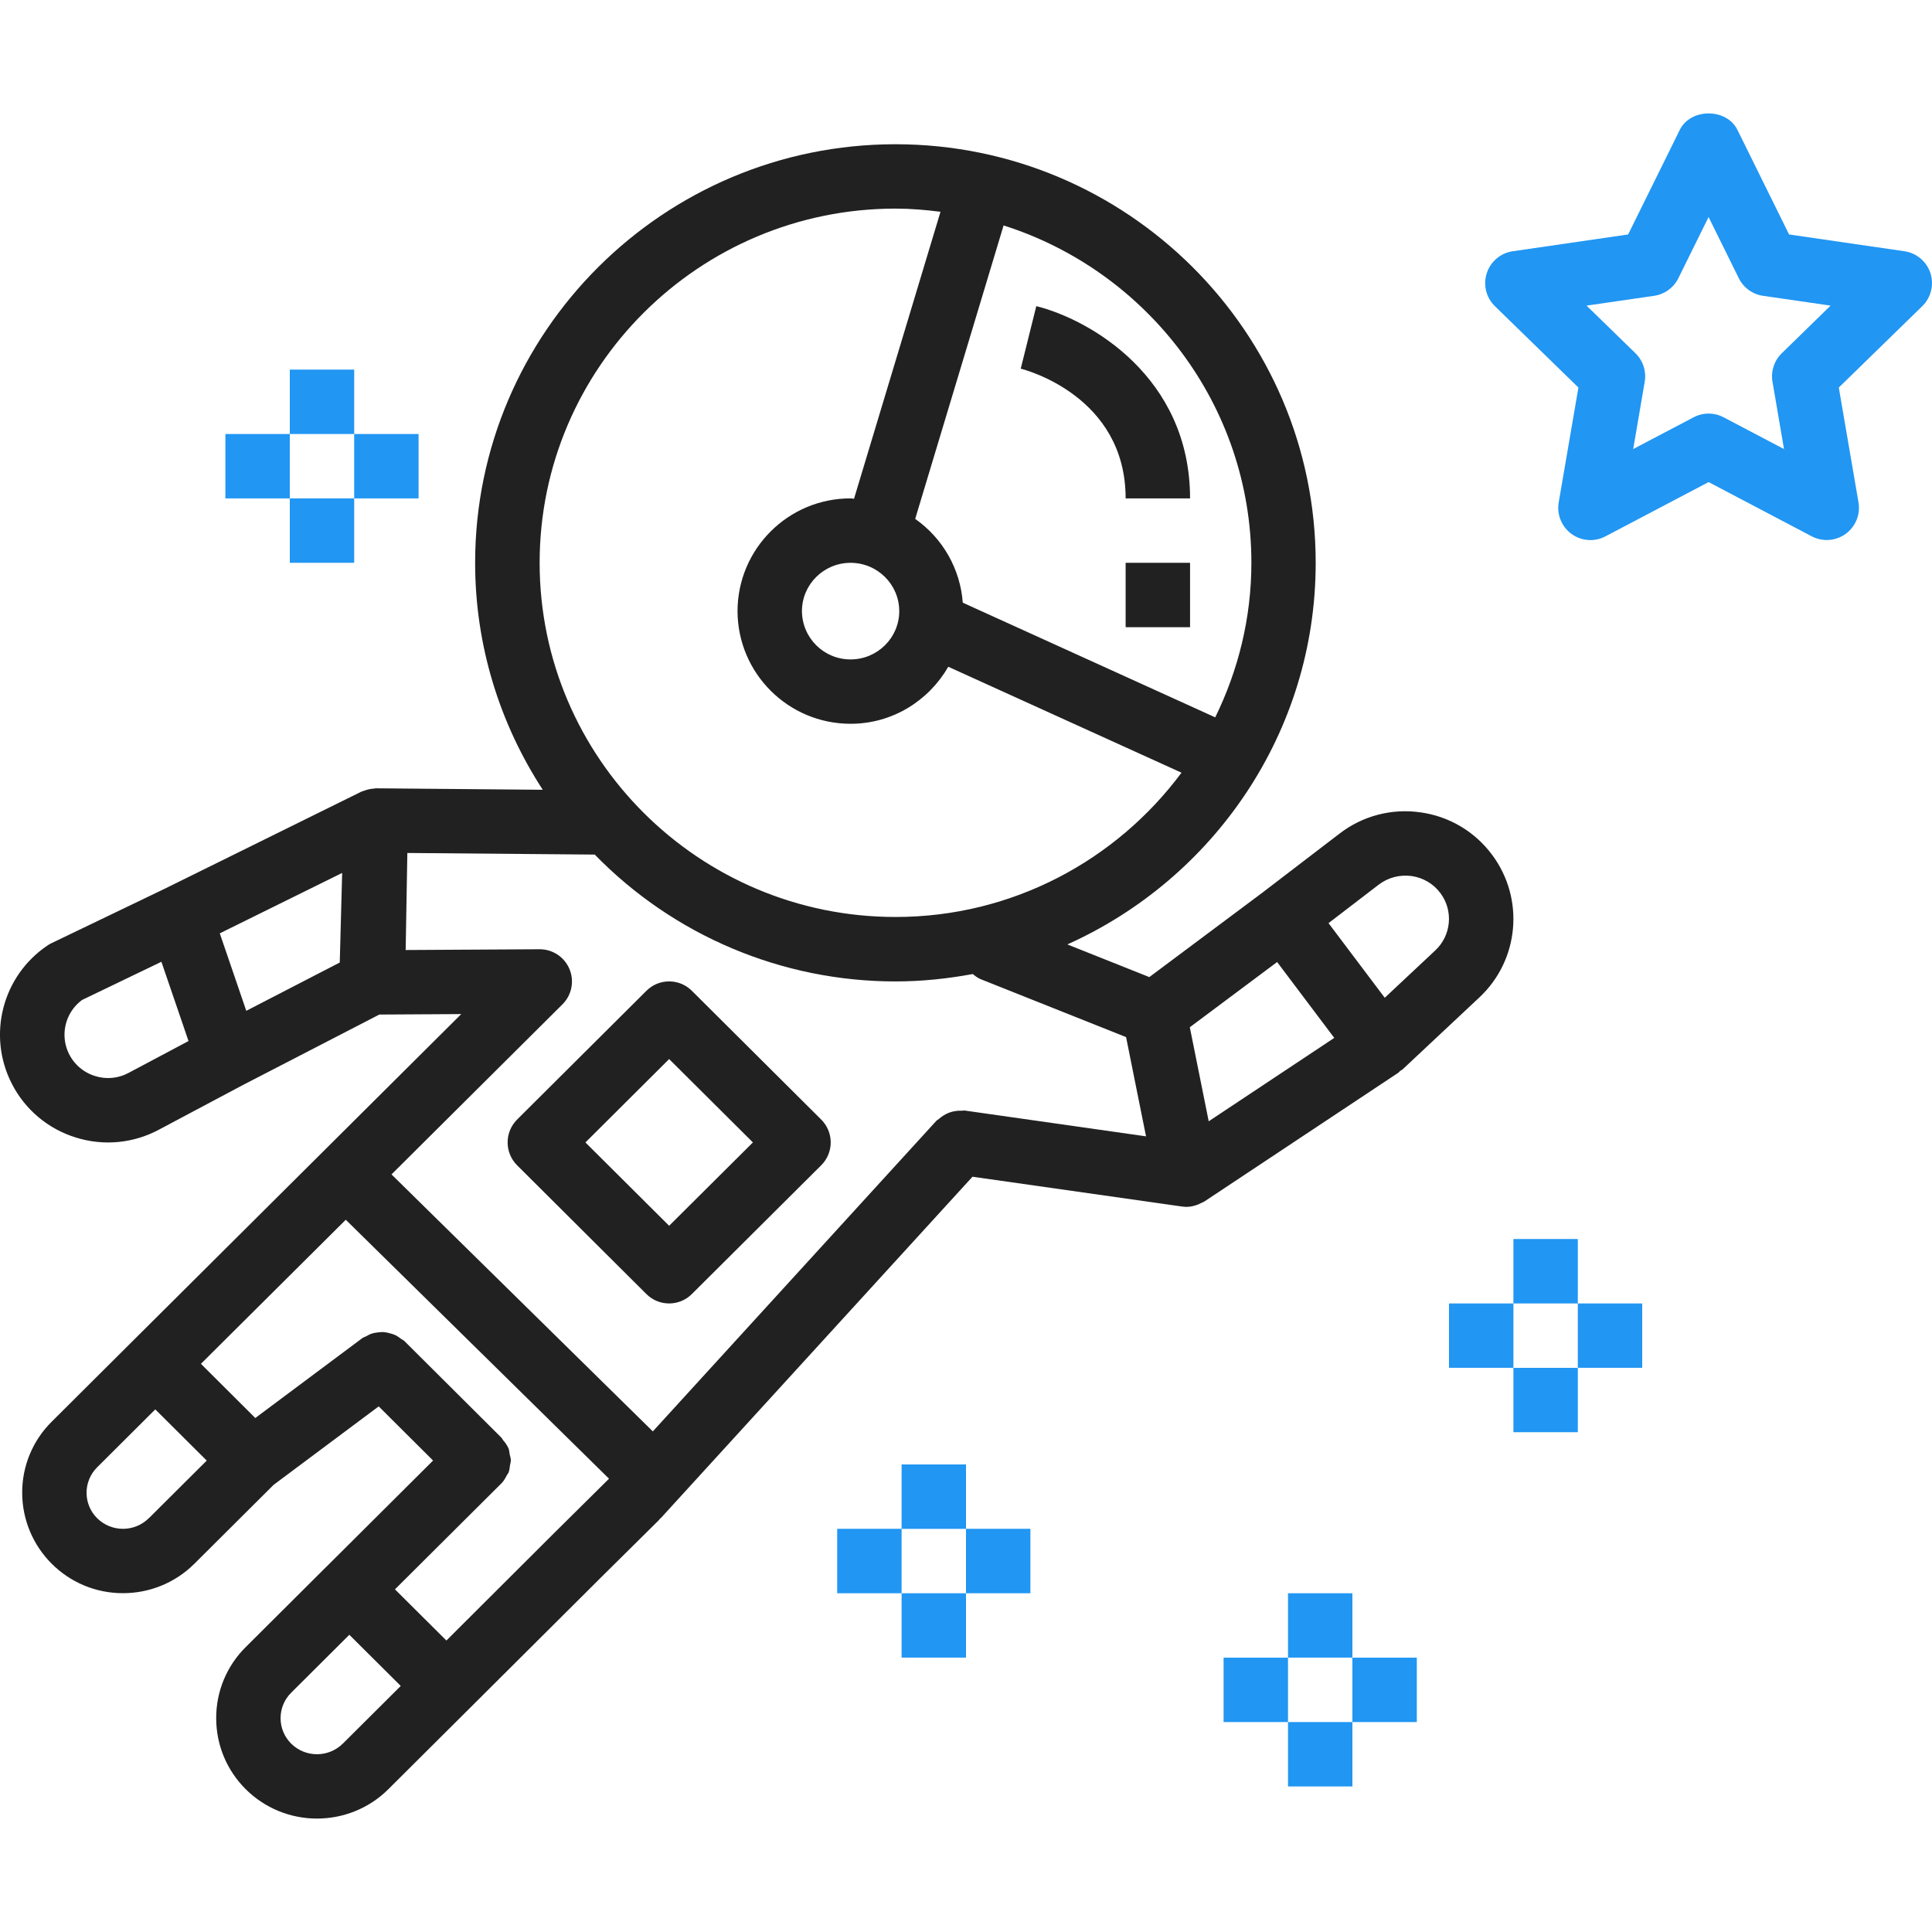
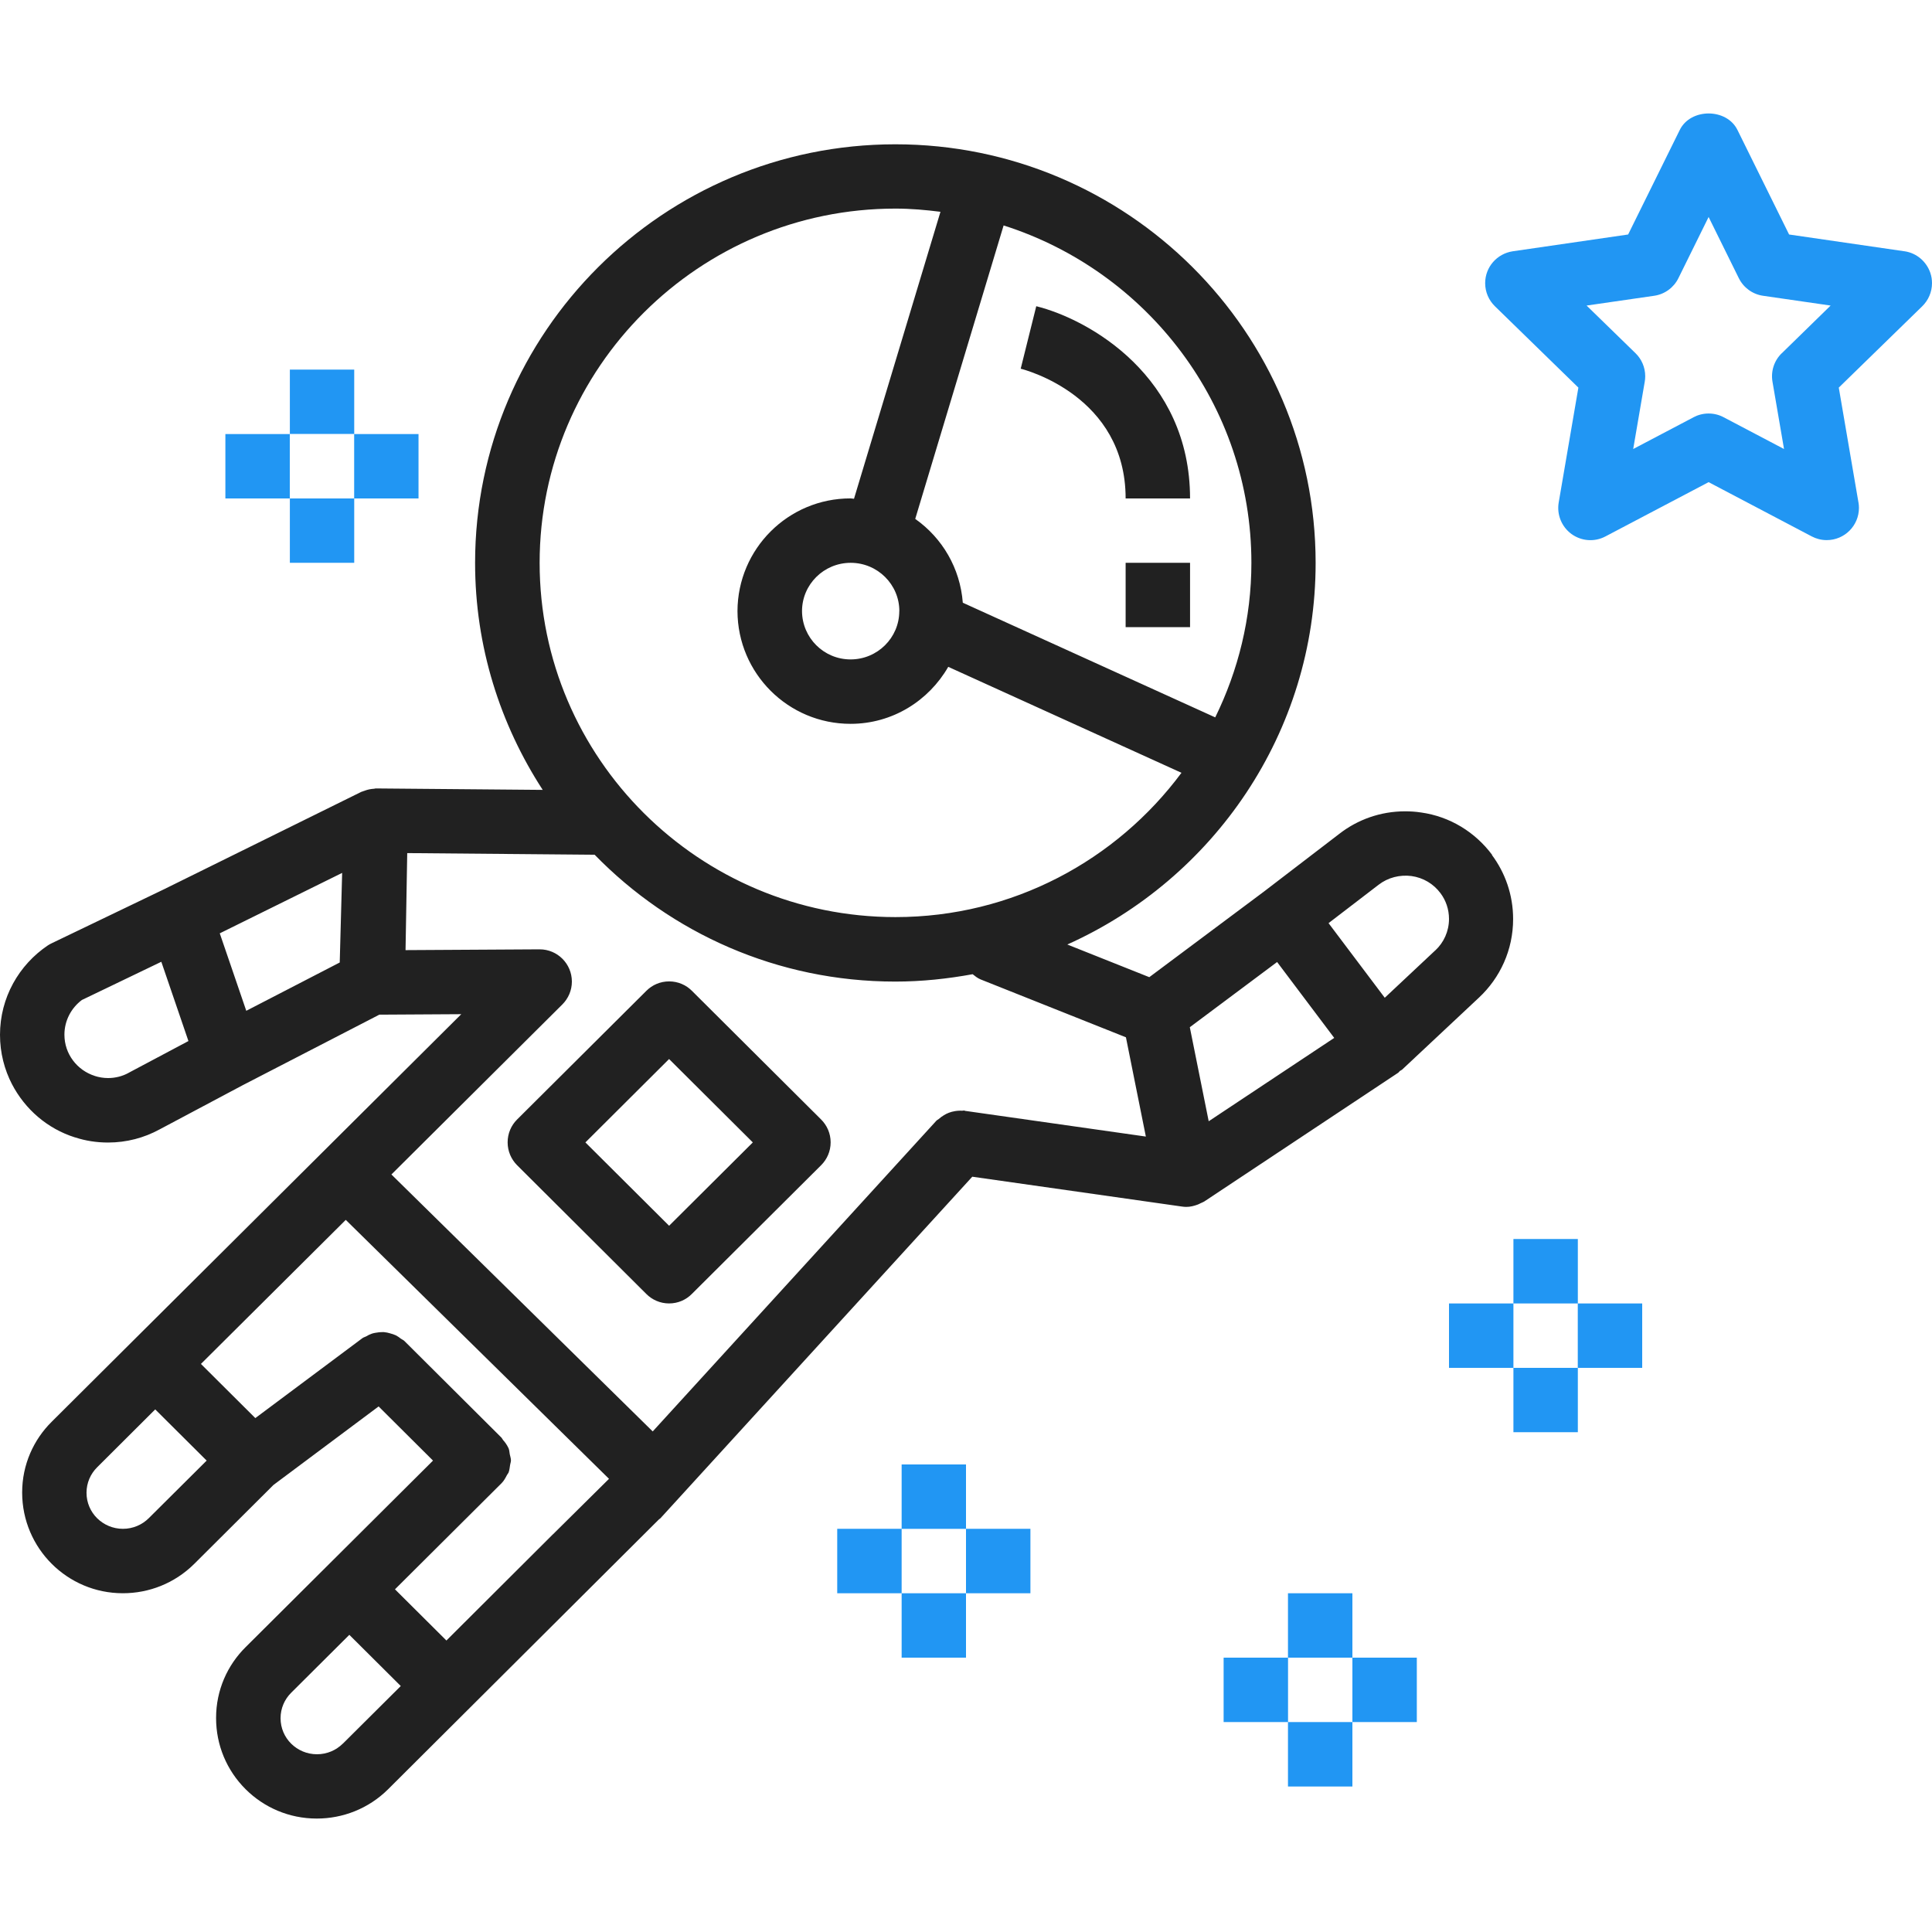
- <svg xmlns="http://www.w3.org/2000/svg" width="70" height="70" fill="none">
-   <path fill="#2196F3" d="M69.943 9.896a1.168 1.168 0 0 0-.941-.793l-4.18-.608-1.87-3.787c-.391-.798-1.7-.798-2.091 0l-1.87 3.787-4.18.608a1.167 1.167 0 0 0-.648 1.99l3.026 2.948-.714 4.162c-.075.438.105.88.463 1.142.363.263.837.296 1.23.088l3.738-1.966 3.738 1.966a1.168 1.168 0 0 0 1.693-1.23l-.714-4.162 3.025-2.949a1.17 1.17 0 0 0 .295-1.196ZM64.556 12.8c-.275.267-.4.655-.335 1.033l.417 2.437-2.188-1.15a1.165 1.165 0 0 0-1.088 0l-2.188 1.15.417-2.437a1.168 1.168 0 0 0-.334-1.033l-1.773-1.727 2.448-.355c.38-.055.708-.294.879-.639l1.094-2.216 1.094 2.216c.17.345.498.584.879.639l2.448.355-1.77 1.727ZM57.167 44.892h-2.333v2.334h2.333v-2.334ZM57.167 49.56h-2.333v2.332h2.333V49.56ZM59.5 47.226h-2.333v2.333H59.5v-2.333ZM54.834 47.226H52.5v2.333h2.334v-2.333ZM49 57.726h-2.333v2.333H49v-2.333ZM49 62.393h-2.333v2.333H49v-2.333ZM51.334 60.06H49v2.333h2.334v-2.334ZM46.667 60.06h-2.334v2.333h2.334v-2.334ZM35 53.06h-2.333v2.333H35v-2.334ZM35 57.726h-2.333v2.333H35v-2.333ZM37.333 55.392H35v2.334h2.333v-2.334ZM32.667 55.392h-2.334v2.334h2.334v-2.334ZM12.833 13.392H10.5v2.333h2.333v-2.333ZM12.833 18.059H10.5v2.333h2.333V18.06ZM15.166 15.725h-2.333v2.334h2.333v-2.334ZM10.5 15.725H8.166v2.334H10.5v-2.334Z" />
-   <path fill="#212121" d="M54.063 30.974a3.88 3.88 0 0 0-2.599-1.541 3.886 3.886 0 0 0-2.93.77L45.794 32.3l-.001.002-4.151 3.1-2.97-1.184c5.296-2.376 8.998-7.674 8.998-13.825 0-8.363-6.83-15.167-15.227-15.167s-15.228 6.804-15.228 15.167c0 3.031.907 5.85 2.45 8.222l-6.046-.053h-.01c-.019 0-.034.01-.051.01a1.14 1.14 0 0 0-.34.069c-.028.01-.057.016-.084.029-.014.006-.028.007-.042.014l-7.072 3.491c-.001 0-.003 0-.003.002l-4.141 1.991a.905.905 0 0 0-.138.077A3.895 3.895 0 0 0 .43 39.268a3.884 3.884 0 0 0 2.31 1.944 3.891 3.891 0 0 0 3.016-.281l3.036-1.614 4.952-2.558 2.968-.017L4.808 48.588c0 .002-.002.002-.003.003l-2.928 2.916a3.607 3.607 0 0 0-1.073 2.577 3.647 3.647 0 0 0 3.652 3.64c.936 0 1.869-.355 2.582-1.062l2.875-2.863 3.808-2.843 1.97 1.962-3.853 3.837-.004.002-2.928 2.917a3.607 3.607 0 0 0-1.073 2.576c0 .973.38 1.889 1.073 2.579a3.65 3.65 0 0 0 2.58 1.061c.935 0 1.87-.354 2.582-1.061l2.93-2.917 4.686-4.667.002-.003 2.21-2.188-.01-.008c.015-.014.035-.019.049-.034l11.3-12.377 7.593 1.08c.055.008.11.012.165.012.14 0 .277-.034.41-.084.038-.014.071-.033.108-.051.042-.021.086-.033.126-.06l7.029-4.666c.026-.018.04-.046.064-.065.028-.022.063-.031.089-.056l2.78-2.605a3.892 3.892 0 0 0 .465-5.166ZM4.66 38.872a1.56 1.56 0 0 1-1.221.113 1.565 1.565 0 0 1-.465-2.755l2.874-1.383.692 2.022.29.85-2.17 1.153Zm7.65-3.998-3.387 1.75-.558-1.633-.402-1.174 4.434-2.189-.087 3.246Zm33.03-14.482c0 2.009-.48 3.904-1.31 5.599l-9.147-4.155a4.07 4.07 0 0 0-1.724-3.035l3.203-10.633c5.2 1.655 8.978 6.507 8.978 12.224Zm-25.788 0c0-7.076 5.784-12.834 12.894-12.834.553 0 1.094.047 1.63.115L30.943 18.07c-.042 0-.081-.013-.125-.013a4.094 4.094 0 0 0-4.096 4.084 4.095 4.095 0 0 0 4.096 4.083c1.52 0 2.832-.838 3.54-2.066l8.45 3.838c-2.352 3.165-6.114 5.228-10.362 5.228-7.11 0-12.894-5.757-12.894-12.833Zm13.03 1.75c0 .965-.792 1.75-1.764 1.75a1.759 1.759 0 0 1-1.762-1.75c0-.965.79-1.75 1.762-1.75s1.763.785 1.763 1.75ZM5.391 55.007a1.33 1.33 0 0 1-1.87.002 1.3 1.3 0 0 1 0-1.847l2.105-2.097L7.49 52.92l-2.097 2.088Zm7.03 8.167a1.33 1.33 0 0 1-1.87.002 1.299 1.299 0 0 1 0-1.847l2.106-2.098.88.876.983.978-2.099 2.09Zm7.616-7.588-.003.003-3.86 3.85-.882-.877-.982-.977 3.857-3.84v-.001l.004-.002c.087-.088.142-.193.196-.297.015-.03.044-.056.057-.087.036-.09.042-.187.056-.281.007-.054.03-.104.03-.16 0-.077-.028-.153-.044-.23-.014-.07-.014-.141-.041-.209a1.166 1.166 0 0 0-.2-.301c-.022-.026-.03-.058-.054-.083h-.002s0-.003-.002-.005l-3.515-3.5c-.037-.037-.085-.052-.127-.084a1.122 1.122 0 0 0-.19-.126 1.091 1.091 0 0 0-.204-.07 1.134 1.134 0 0 0-.226-.044 1.142 1.142 0 0 0-.209.01c-.078.01-.151.02-.227.045-.074.023-.139.06-.206.098-.044.024-.093.033-.133.063l-3.88 2.896-1.97-1.963 5.248-5.22 9.538 9.382-2.029 2.01Zm14.917-15.349c-.034-.005-.066.008-.1.006a1.148 1.148 0 0 0-.252.015 1.081 1.081 0 0 0-.404.15c-.065.04-.124.081-.181.134-.028.024-.062.036-.088.064L23.653 51.862l-9.468-9.311 6.197-6.165a1.168 1.168 0 0 0-.83-1.993l-4.854.028.061-3.516 6.79.058a15.2 15.2 0 0 0 10.897 4.596c.957 0 1.89-.1 2.799-.268.087.07.174.14.283.185l5.272 2.1.333 1.659.39 1.937-6.569-.935Zm8.84.39-.685-3.408 3.164-2.363.828 1.1 1.242 1.649-4.55 3.022Zm8.21-6.193-1.832 1.717-2.037-2.704 1.818-1.394c.34-.261.768-.368 1.188-.313.422.06.796.28 1.05.622a1.562 1.562 0 0 1-.187 2.072Z" />
-   <path fill="#212121" d="m29.755 40.565-4.688-4.667a1.166 1.166 0 0 0-1.646 0l-4.687 4.667a1.172 1.172 0 0 0 0 1.654l4.686 4.667a1.166 1.166 0 0 0 1.647 0l4.688-4.667a1.167 1.167 0 0 0 0-1.654Zm-5.51 3.848-3.034-3.02 3.033-3.021 3.035 3.02-3.035 3.02ZM37.547 11.092l-.564 2.266c.156.039 3.801.988 3.801 4.7h2.334c0-4.412-3.644-6.486-5.571-6.966ZM43.118 20.392h-2.334v2.333h2.334v-2.333Z" />
+ <svg xmlns="http://www.w3.org/2000/svg" version="1.1" width="32" height="32" viewBox="0 0 32 32">
+   <path fill="#2196f3" d="M31.974 4.524c-0.064-0.191-0.227-0.332-0.427-0.362l-0.003-0-1.911-0.278-0.855-1.731c-0.179-0.365-0.777-0.365-0.956 0l-0.855 1.731-1.911 0.278c-0.26 0.039-0.457 0.26-0.457 0.528 0 0.15 0.062 0.285 0.161 0.382l1.383 1.348-0.326 1.903c-0.034 0.2 0.048 0.402 0.212 0.522 0.166 0.12 0.383 0.135 0.562 0.040l1.709-0.899 1.709 0.899c0.072 0.038 0.157 0.061 0.247 0.061 0.295 0 0.534-0.239 0.534-0.534 0-0.031-0.003-0.062-0.008-0.092l0 0.003-0.326-1.903 1.383-1.348c0.099-0.097 0.161-0.233 0.161-0.382 0-0.059-0.009-0.115-0.027-0.168l0.001 0.004zM29.511 5.851c-0.126 0.122-0.183 0.299-0.153 0.472l0.191 1.114-1-0.526c-0.072-0.039-0.158-0.062-0.249-0.062s-0.177 0.023-0.252 0.063l0.003-0.001-1 0.526 0.191-1.114c0.005-0.027 0.008-0.059 0.008-0.091 0-0.149-0.061-0.285-0.16-0.381l-0-0-0.811-0.79 1.119-0.162c0.174-0.025 0.324-0.134 0.402-0.292l0.5-1.013 0.5 1.013c0.078 0.158 0.228 0.267 0.402 0.292l1.119 0.162-0.809 0.79zM26.134 20.522h-1.067v1.067h1.067v-1.067zM26.134 22.656h-1.067v1.066h1.067v-1.066zM27.2 21.589h-1.067v1.067h1.067v-1.067zM25.067 21.589h-1.067v1.067h1.067v-1.067zM22.4 26.389h-1.067v1.067h1.067v-1.067zM22.4 28.523h-1.067v1.067h1.067v-1.067zM23.467 27.456h-1.067v1.067h1.067v-1.067zM21.334 27.456h-1.067v1.067h1.067v-1.067zM16 24.256h-1.066v1.067h1.066v-1.067zM16 26.389h-1.066v1.067h1.066v-1.067zM17.067 25.322h-1.067v1.067h1.067v-1.067zM14.934 25.322h-1.067v1.067h1.067v-1.067zM5.867 6.122h-1.066v1.066h1.066v-1.066zM5.867 8.256h-1.066v1.066h1.066v-1.066zM6.933 7.189h-1.067v1.067h1.066v-1.067zM4.8 7.189h-1.067v1.067h1.067v-1.067z" />
+   <path fill="#212121" d="M24.715 14.16c-0.28-0.376-0.698-0.636-1.179-0.703l-0.009-0.001c-0.076-0.012-0.164-0.018-0.254-0.018-0.411 0-0.789 0.139-1.090 0.373l0.004-0.003-1.253 0.96-1.898 1.417-1.358-0.541c2.421-1.086 4.113-3.508 4.113-6.32 0-3.823-3.122-6.934-6.961-6.934s-6.961 3.11-6.961 6.934c0 1.386 0.415 2.674 1.12 3.759l-2.768-0.024c-0.009 0-0.016 0.005-0.023 0.005-0.057 0.003-0.11 0.014-0.159 0.033l0.004-0.001c-0.013 0.005-0.026 0.007-0.038 0.013-0.006 0.003-0.013 0.003-0.019 0.006l-3.233 1.596c-0 0-0.001 0-0.001 0.001l-1.893 0.91c-0.024 0.011-0.045 0.023-0.065 0.036l0.001-0.001c-0.482 0.324-0.795 0.867-0.795 1.483 0 0.297 0.073 0.577 0.201 0.823l-0.005-0.010c0.22 0.424 0.592 0.742 1.043 0.885l0.013 0.003c0.161 0.053 0.345 0.083 0.537 0.083 0.308 0 0.598-0.078 0.851-0.216l-0.009 0.005 1.388-0.738 2.264-1.169 1.357-0.008-5.442 5.415c0 0.001-0.001 0.001-0.001 0.001l-1.339 1.333c-0.303 0.299-0.491 0.714-0.491 1.173 0 0.002 0 0.003 0 0.005v-0c0.002 0.919 0.748 1.664 1.667 1.664 0.001 0 0.002 0 0.002 0h-0c0.428 0 0.854-0.162 1.18-0.485l1.314-1.309 1.741-1.3 0.901 0.897-3.102 3.088c-0.303 0.299-0.491 0.714-0.491 1.173 0 0.001 0 0.003 0 0.004v-0c0 0.445 0.174 0.864 0.49 1.179 0.302 0.3 0.717 0.485 1.176 0.485 0.001 0 0.002 0 0.003 0h-0c0.427 0 0.855-0.162 1.18-0.485l4.488-4.472c0.007-0.006 0.016-0.009 0.022-0.016l5.166-5.658 3.471 0.494c0.025 0.004 0.050 0.006 0.075 0.006 0.064 0 0.127-0.016 0.187-0.038 0.017-0.006 0.032-0.015 0.049-0.023 0.019-0.010 0.039-0.015 0.058-0.027l3.213-2.133c0.012-0.008 0.018-0.021 0.029-0.030 0.013-0.010 0.029-0.014 0.041-0.026l1.271-1.191c0.348-0.326 0.564-0.787 0.564-1.3 0-0.4-0.132-0.769-0.355-1.066l0.003 0.005zM2.13 17.77c-0.098 0.054-0.215 0.086-0.34 0.086-0.078 0-0.153-0.013-0.224-0.036l0.005 0.001c-0.294-0.093-0.504-0.364-0.504-0.683 0-0.235 0.114-0.444 0.289-0.575l0.002-0.001 1.314-0.632 0.316 0.924 0.133 0.389-0.992 0.527zM5.627 15.942l-1.548 0.8-0.255-0.746-0.184-0.537 2.027-1.001-0.040 1.484zM20.727 9.322c0 0.918-0.219 1.785-0.599 2.56l-4.181-1.899c-0.044-0.575-0.342-1.072-0.782-1.384l-0.006-0.004 1.464-4.861c2.377 0.757 4.104 2.975 4.104 5.588zM8.938 9.322c0-3.235 2.644-5.867 5.894-5.867 0.253 0 0.5 0.022 0.745 0.053l-1.432 4.753c-0.019 0-0.037-0.006-0.057-0.006-0 0-0.001 0-0.001 0-1.032 0-1.869 0.835-1.872 1.867v0c0.003 1.032 0.84 1.867 1.872 1.867 0 0 0 0 0.001 0h-0c0.695 0 1.295-0.383 1.618-0.944l3.863 1.755c-1.075 1.447-2.795 2.39-4.737 2.39-3.25 0-5.894-2.632-5.894-5.867zM14.895 10.122c0 0.441-0.362 0.8-0.806 0.8-0 0-0.001 0-0.001 0-0.443 0-0.802-0.358-0.804-0.8v-0c0-0.441 0.361-0.8 0.806-0.8s0.806 0.359 0.806 0.8zM2.464 25.146c-0.11 0.109-0.261 0.176-0.428 0.176s-0.317-0.067-0.427-0.175l0 0c-0.109-0.108-0.176-0.257-0.176-0.422s0.067-0.314 0.176-0.422l0-0 0.962-0.959 0.852 0.848-0.959 0.954zM5.678 28.88c-0.11 0.109-0.261 0.176-0.428 0.176s-0.317-0.067-0.427-0.175l0 0c-0.109-0.108-0.176-0.257-0.176-0.422s0.067-0.314 0.176-0.422l0-0 0.963-0.959 0.852 0.848-0.96 0.955zM9.16 25.411l-0.001 0.001-1.765 1.76-0.852-0.848 1.765-1.757c0.040-0.040 0.065-0.088 0.090-0.136 0.007-0.014 0.020-0.026 0.026-0.040 0.016-0.041 0.019-0.085 0.026-0.128 0.003-0.025 0.014-0.048 0.014-0.073 0-0.035-0.013-0.070-0.020-0.105-0.006-0.032-0.006-0.064-0.019-0.096-0.025-0.053-0.055-0.098-0.092-0.138l0 0c-0.010-0.012-0.014-0.026-0.025-0.038h-0.001s0-0.001-0.001-0.002l-1.607-1.6c-0.017-0.017-0.039-0.024-0.058-0.038-0.025-0.021-0.054-0.040-0.084-0.056l-0.003-0.001c-0.026-0.012-0.058-0.023-0.090-0.031l-0.003-0.001c-0.030-0.009-0.065-0.017-0.101-0.020l-0.002-0c-0.007-0-0.015-0-0.023-0-0.026 0-0.051 0.002-0.075 0.005l0.003-0c-0.036 0.005-0.069 0.009-0.104 0.021s-0.064 0.027-0.094 0.045c-0.020 0.011-0.043 0.015-0.061 0.029l-1.774 1.324-0.901-0.897 2.399-2.386 4.36 4.289-0.928 0.919zM15.979 18.394c-0.016-0.002-0.030 0.004-0.046 0.003-0.008-0-0.017-0.001-0.027-0.001-0.031 0-0.062 0.003-0.092 0.008l0.003-0c-0.070 0.011-0.132 0.035-0.187 0.070l0.002-0.001c-0.030 0.018-0.057 0.037-0.083 0.061-0.013 0.011-0.028 0.016-0.040 0.029l-4.698 5.146-4.328-4.256 2.833-2.818c0.096-0.097 0.156-0.23 0.156-0.377 0-0.295-0.239-0.534-0.534-0.534-0.001 0-0.001 0-0.002 0h0l-2.219 0.013 0.028-1.607 3.104 0.027c1.264 1.297 3.027 2.101 4.978 2.101 0.001 0 0.002 0 0.003 0h-0c0.438 0 0.864-0.046 1.28-0.122 0.040 0.032 0.080 0.064 0.129 0.085l2.41 0.96 0.152 0.758 0.178 0.886-3.003-0.427zM20.020 18.572l-0.313-1.558 1.446-1.080 0.946 1.257-2.080 1.381zM23.773 15.741l-0.837 0.785-0.931-1.236 0.831-0.637c0.155-0.119 0.351-0.168 0.543-0.143 0.193 0.027 0.364 0.128 0.48 0.284 0.088 0.117 0.141 0.265 0.141 0.426 0 0.206-0.087 0.391-0.226 0.521l-0 0z" />
+   <path fill="#212121" d="M13.602 18.544l-2.143-2.134c-0.096-0.096-0.229-0.155-0.376-0.155s-0.28 0.059-0.376 0.155l-2.143 2.133c-0.097 0.097-0.156 0.23-0.156 0.378s0.060 0.281 0.156 0.378l-0-0 2.142 2.134c0.096 0.096 0.229 0.156 0.376 0.156s0.28-0.059 0.376-0.156v0l2.143-2.134c0.097-0.097 0.157-0.23 0.157-0.378s-0.060-0.281-0.157-0.378l-0-0zM11.083 20.303l-1.387-1.381 1.386-1.381 1.387 1.381-1.387 1.381zM17.164 5.071l-0.258 1.036c0.071 0.018 1.738 0.452 1.738 2.149h1.067c0-2.017-1.666-2.965-2.547-3.184zM19.711 9.322h-1.067v1.066h1.067v-1.066z" />
</svg>
